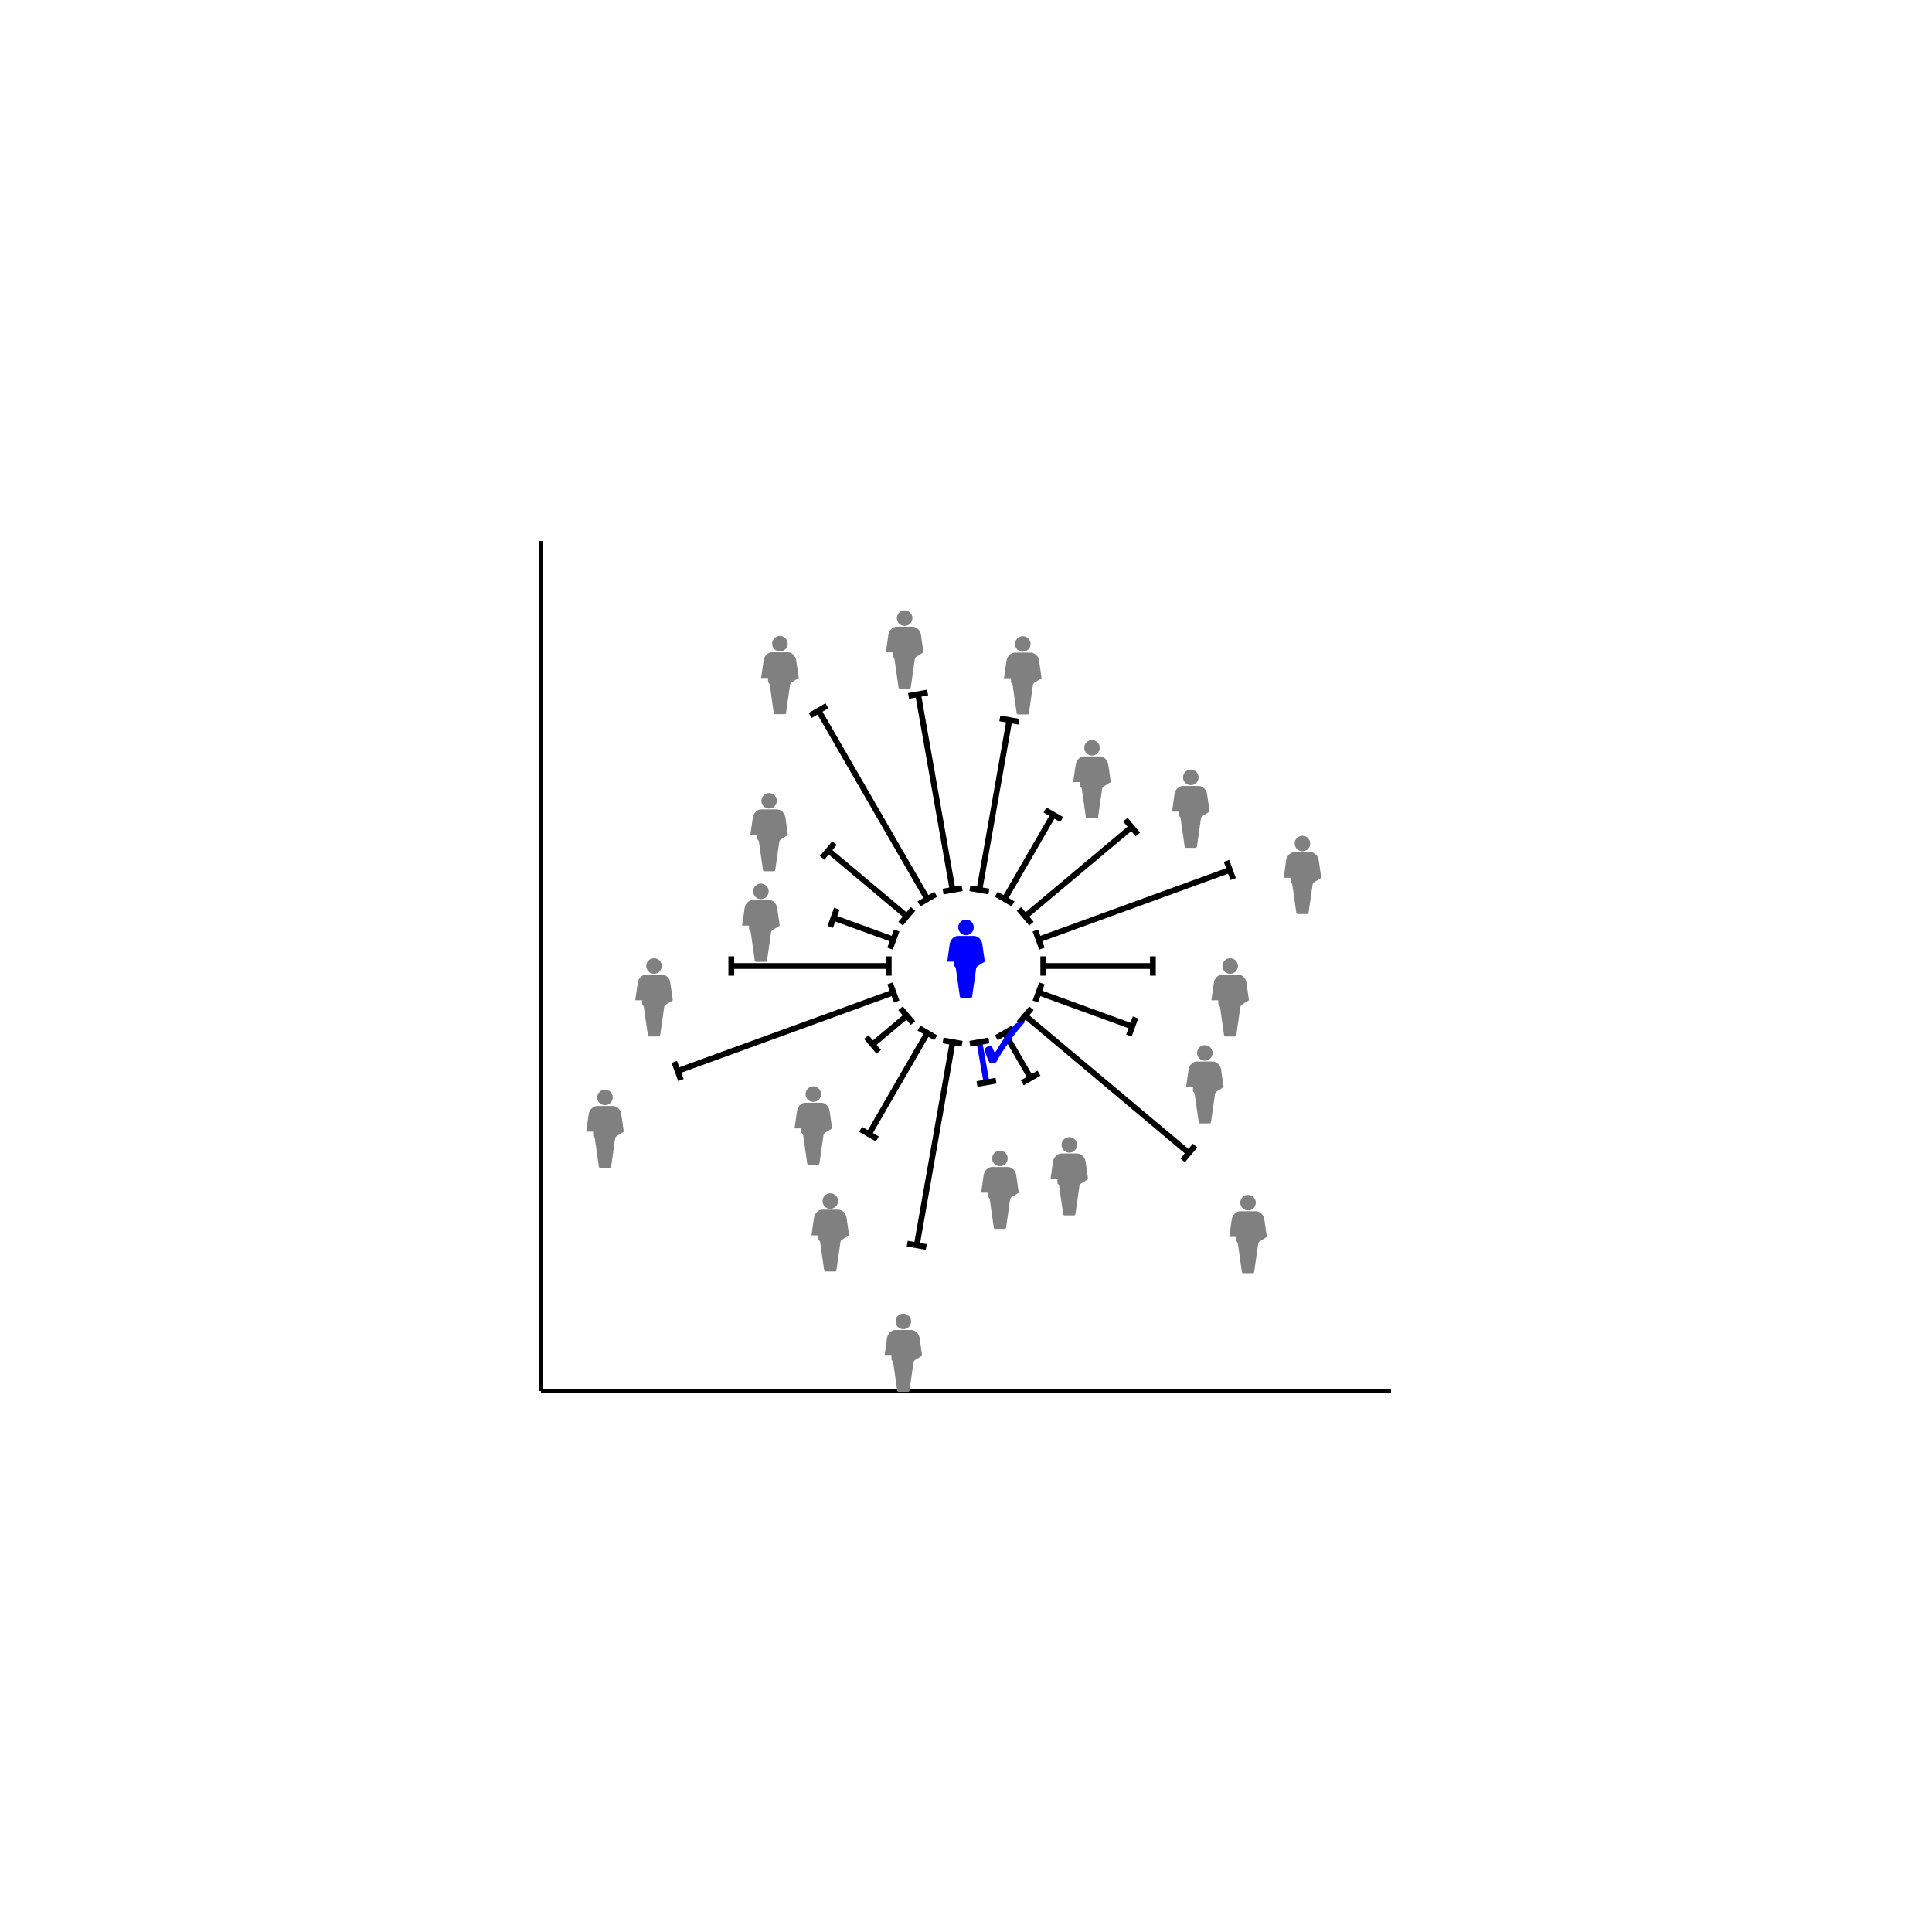
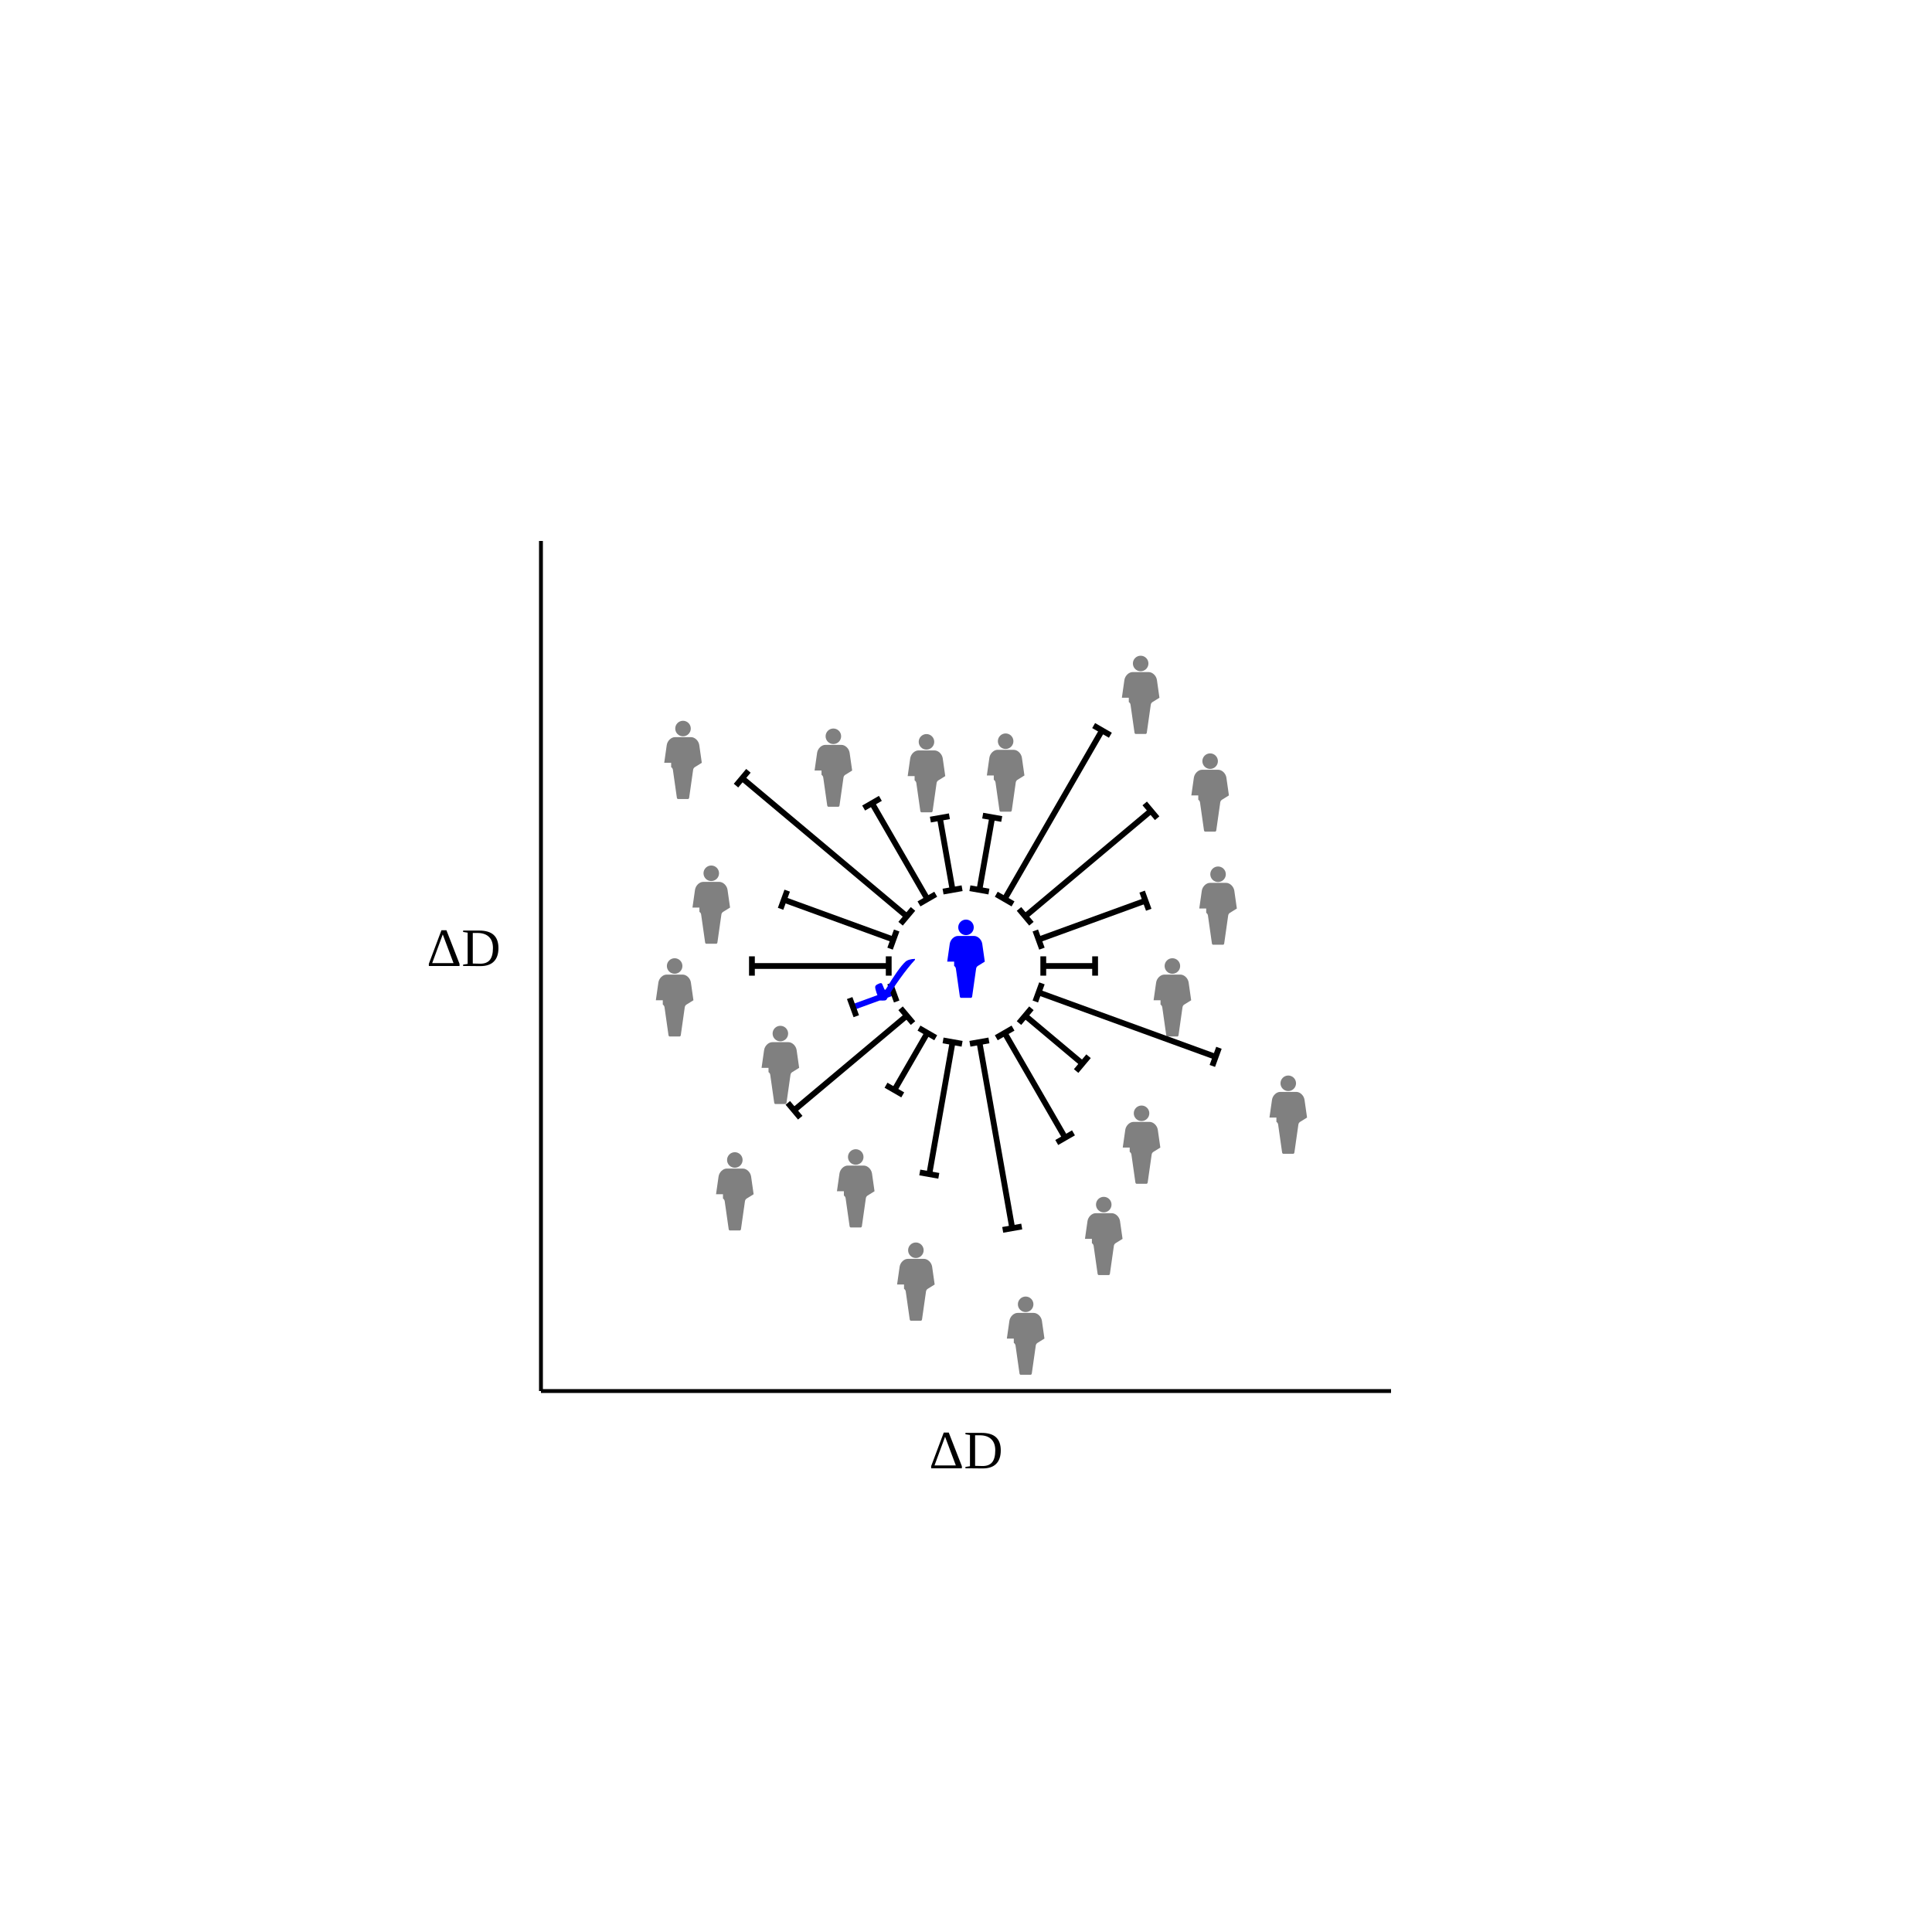
<svg xmlns="http://www.w3.org/2000/svg" baseProfile="full" height="500" version="1.1" width="500">
  <defs>
    <marker id="start_arrow" markerHeight="6" markerWidth="6" orient="auto" refX="3" refY="3">
      <path d="M6,0 L0,3 L6,6 Z" fill="black" />
    </marker>
    <marker id="end_arrow" markerHeight="6" markerWidth="6" orient="auto" refX="3" refY="3">
      <path d="M0,0 L6,3 L0,6 Z" fill="black" />
    </marker>
  </defs>
  <line stroke="black" stroke-width="1" x1="140" x2="360" y1="360" y2="360" />
  <line stroke="black" stroke-width="1" x1="140" x2="140" y1="360" y2="140" />
+   <text fill="black" font-size="14" text-anchor="middle" x="250.0" y="380">ΔD</text>
+   <text fill="black" font-size="14" text-anchor="middle" x="120" y="250.0">ΔD</text>
  <g fill="blue" transform="translate(235.2963,233.0) scale(0.1)">
    <circle cx="147.037" cy="70.0" r="20.104" />
    <path d="M98.402,158.679 L104.963,112.661 C106.644,101.598 116.398,92.253 126.261,92.253 L167.816,92.253 C177.678,92.253 187.431,101.599 189.099,112.573 L195.672,158.678 L177.719,169.823 C175.284,171.335 173.645,173.846 173.241,176.681 L162.941,249.059 C162.936,249.096 162.93,249.134 162.925,249.171 C162.682,251.034 161.026,252.397 160.255,252.397 L133.818,252.397 C133.047,252.397 131.39,251.035 131.147,249.171 C131.142,249.134 131.136,249.096 131.131,249.059 L120.829,176.681 C120.426,173.845 118.786,171.334 116.352,169.823 V158.679 Z" />
  </g>
-   <g fill="grey" transform="translate(303.6617,243.0) scale(0.1)">
+   <g fill="grey" transform="translate(288.7085,243.0) scale(0.1)">
    <circle cx="147.037" cy="70.0" r="20.104" />
    <path d="M98.402,158.679 L104.963,112.661 C106.644,101.598 116.398,92.253 126.261,92.253 L167.816,92.253 C177.678,92.253 187.431,101.599 189.099,112.573 L195.672,158.678 L177.719,169.823 C175.284,171.335 173.645,173.846 173.241,176.681 L162.941,249.059 C162.936,249.096 162.93,249.134 162.925,249.171 C162.682,251.034 161.026,252.397 160.255,252.397 L133.818,252.397 C133.047,252.397 131.39,251.035 131.147,249.171 C131.142,249.134 131.136,249.096 131.131,249.059 L120.829,176.681 C120.426,173.845 118.786,171.334 116.352,169.823 V158.679 Z" />
  </g>
-   <line stroke="black" stroke-width="1.5" x1="270.0" x2="298.365" y1="250.0" y2="250.0" />
+   <line stroke="black" stroke-width="1.5" x1="270.0" x2="283.412" y1="250.0" y2="250.0" />
  <line stroke="black" stroke-width="1.5" x1="270.0" x2="270.0" y1="252.5" y2="247.5" />
-   <line stroke="black" stroke-width="1.5" x1="298.365" x2="298.365" y1="252.5" y2="247.5" />
-   <g fill="grey" transform="translate(297.1067,265.4971) scale(0.1)">
+   <line stroke="black" stroke-width="1.5" x1="283.412" x2="283.412" y1="252.5" y2="247.5" />
+   <g fill="grey" transform="translate(318.6965,273.3552) scale(0.1)">
    <circle cx="147.037" cy="70.0" r="20.104" />
    <path d="M98.402,158.679 L104.963,112.661 C106.644,101.598 116.398,92.253 126.261,92.253 L167.816,92.253 C177.678,92.253 187.431,101.599 189.099,112.573 L195.672,158.678 L177.719,169.823 C175.284,171.335 173.645,173.846 173.241,176.681 L162.941,249.059 C162.936,249.096 162.93,249.134 162.925,249.171 C162.682,251.034 161.026,252.397 160.255,252.397 L133.818,252.397 C133.047,252.397 131.39,251.035 131.147,249.171 C131.142,249.134 131.136,249.096 131.131,249.059 L120.829,176.681 C120.426,173.845 118.786,171.334 116.352,169.823 V158.679 Z" />
  </g>
-   <line stroke="black" stroke-width="1.5" x1="268.794" x2="293.017" y1="256.84" y2="265.657" />
+   <line stroke="black" stroke-width="1.5" x1="268.794" x2="314.606" y1="256.84" y2="273.515" />
  <line stroke="black" stroke-width="1.5" x1="267.939" x2="269.649" y1="259.19" y2="254.491" />
-   <line stroke="black" stroke-width="1.5" x1="292.161" x2="293.872" y1="268.006" y2="263.308" />
-   <g fill="grey" transform="translate(308.2879,304.2473) scale(0.1)">
+   <line stroke="black" stroke-width="1.5" x1="313.751" x2="315.461" y1="275.864" y2="271.166" />
+   <g fill="grey" transform="translate(280.7264,281.1204) scale(0.1)">
    <circle cx="147.037" cy="70.0" r="20.104" />
    <path d="M98.402,158.679 L104.963,112.661 C106.644,101.598 116.398,92.253 126.261,92.253 L167.816,92.253 C177.678,92.253 187.431,101.599 189.099,112.573 L195.672,158.678 L177.719,169.823 C175.284,171.335 173.645,173.846 173.241,176.681 L162.941,249.059 C162.936,249.096 162.93,249.134 162.925,249.171 C162.682,251.034 161.026,252.397 160.255,252.397 L133.818,252.397 C133.047,252.397 131.39,251.035 131.147,249.171 C131.142,249.134 131.136,249.096 131.131,249.059 L120.829,176.681 C120.426,173.845 118.786,171.334 116.352,169.823 V158.679 Z" />
  </g>
-   <line stroke="black" stroke-width="1.5" x1="265.321" x2="307.671" y1="262.856" y2="298.392" />
+   <line stroke="black" stroke-width="1.5" x1="265.321" x2="280.109" y1="262.856" y2="275.265" />
  <line stroke="black" stroke-width="1.5" x1="263.714" x2="266.928" y1="264.771" y2="260.941" />
-   <line stroke="black" stroke-width="1.5" x1="306.064" x2="309.278" y1="300.307" y2="296.476" />
-   <g fill="grey" transform="translate(262.0265,289.298) scale(0.1)">
+   <line stroke="black" stroke-width="1.5" x1="278.502" x2="281.716" y1="277.18" y2="273.35" />
+   <g fill="grey" transform="translate(270.9473,304.7493) scale(0.1)">
    <circle cx="147.037" cy="70.0" r="20.104" />
    <path d="M98.402,158.679 L104.963,112.661 C106.644,101.598 116.398,92.253 126.261,92.253 L167.816,92.253 C177.678,92.253 187.431,101.599 189.099,112.573 L195.672,158.678 L177.719,169.823 C175.284,171.335 173.645,173.846 173.241,176.681 L162.941,249.059 C162.936,249.096 162.93,249.134 162.925,249.171 C162.682,251.034 161.026,252.397 160.255,252.397 L133.818,252.397 C133.047,252.397 131.39,251.035 131.147,249.171 C131.142,249.134 131.136,249.096 131.131,249.059 L120.829,176.681 C120.426,173.845 118.786,171.334 116.352,169.823 V158.679 Z" />
  </g>
-   <line stroke="black" stroke-width="1.5" x1="260.0" x2="266.73" y1="267.321" y2="278.978" />
+   <line stroke="black" stroke-width="1.5" x1="260.0" x2="275.651" y1="267.321" y2="294.429" />
  <line stroke="black" stroke-width="1.5" x1="257.835" x2="262.165" y1="268.571" y2="266.071" />
-   <line stroke="black" stroke-width="1.5" x1="264.565" x2="268.895" y1="280.228" y2="277.728" />
-   <g fill="grey" transform="translate(244.078,292.8038) scale(0.1)">
+   <line stroke="black" stroke-width="1.5" x1="273.486" x2="277.816" y1="295.679" y2="293.179" />
+   <g fill="grey" transform="translate(250.7343,330.5535) scale(0.1)">
    <circle cx="147.037" cy="70.0" r="20.104" />
    <path d="M98.402,158.679 L104.963,112.661 C106.644,101.598 116.398,92.253 126.261,92.253 L167.816,92.253 C177.678,92.253 187.431,101.599 189.099,112.573 L195.672,158.678 L177.719,169.823 C175.284,171.335 173.645,173.846 173.241,176.681 L162.941,249.059 C162.936,249.096 162.93,249.134 162.925,249.171 C162.682,251.034 161.026,252.397 160.255,252.397 L133.818,252.397 C133.047,252.397 131.39,251.035 131.147,249.171 C131.142,249.134 131.136,249.096 131.131,249.059 L120.829,176.681 C120.426,173.845 118.786,171.334 116.352,169.823 V158.679 Z" />
  </g>
-   <line stroke="blue" stroke-width="1.5" x1="253.473" x2="255.309" y1="269.696" y2="280.108" />
+   <line stroke="black" stroke-width="1.5" x1="253.473" x2="261.965" y1="269.696" y2="317.857" />
  <line stroke="black" stroke-width="1.5" x1="251.011" x2="255.935" y1="270.13" y2="269.262" />
-   <line stroke="black" stroke-width="1.5" x1="252.847" x2="257.771" y1="280.542" y2="279.673" />
-   <g fill="grey" transform="translate(219.0779,334.9789) scale(0.1)">
+   <line stroke="black" stroke-width="1.5" x1="259.503" x2="264.427" y1="318.291" y2="317.423" />
+   <g fill="grey" transform="translate(222.325,316.5637) scale(0.1)">
    <circle cx="147.037" cy="70.0" r="20.104" />
    <path d="M98.402,158.679 L104.963,112.661 C106.644,101.598 116.398,92.253 126.261,92.253 L167.816,92.253 C177.678,92.253 187.431,101.599 189.099,112.573 L195.672,158.678 L177.719,169.823 C175.284,171.335 173.645,173.846 173.241,176.681 L162.941,249.059 C162.936,249.096 162.93,249.134 162.925,249.171 C162.682,251.034 161.026,252.397 160.255,252.397 L133.818,252.397 C133.047,252.397 131.39,251.035 131.147,249.171 C131.142,249.134 131.136,249.096 131.131,249.059 L120.829,176.681 C120.426,173.845 118.786,171.334 116.352,169.823 V158.679 Z" />
  </g>
-   <line stroke="black" stroke-width="1.5" x1="246.527" x2="237.255" y1="269.696" y2="322.283" />
+   <line stroke="black" stroke-width="1.5" x1="246.527" x2="240.502" y1="269.696" y2="303.868" />
  <line stroke="black" stroke-width="1.5" x1="244.065" x2="248.989" y1="269.262" y2="270.13" />
-   <line stroke="black" stroke-width="1.5" x1="234.793" x2="239.717" y1="321.849" y2="322.717" />
-   <g fill="grey" transform="translate(200.1749,303.832) scale(0.1)">
+   <line stroke="black" stroke-width="1.5" x1="238.04" x2="242.964" y1="303.433" y2="304.302" />
+   <g fill="grey" transform="translate(206.7603,292.4258) scale(0.1)">
    <circle cx="147.037" cy="70.0" r="20.104" />
    <path d="M98.402,158.679 L104.963,112.661 C106.644,101.598 116.398,92.253 126.261,92.253 L167.816,92.253 C177.678,92.253 187.431,101.599 189.099,112.573 L195.672,158.678 L177.719,169.823 C175.284,171.335 173.645,173.846 173.241,176.681 L162.941,249.059 C162.936,249.096 162.93,249.134 162.925,249.171 C162.682,251.034 161.026,252.397 160.255,252.397 L133.818,252.397 C133.047,252.397 131.39,251.035 131.147,249.171 C131.142,249.134 131.136,249.096 131.131,249.059 L120.829,176.681 C120.426,173.845 118.786,171.334 116.352,169.823 V158.679 Z" />
  </g>
-   <line stroke="black" stroke-width="1.5" x1="240.0" x2="224.879" y1="267.321" y2="293.511" />
+   <line stroke="black" stroke-width="1.5" x1="240.0" x2="231.464" y1="267.321" y2="282.105" />
  <line stroke="black" stroke-width="1.5" x1="237.835" x2="242.165" y1="266.071" y2="268.571" />
-   <line stroke="black" stroke-width="1.5" x1="222.714" x2="227.044" y1="292.261" y2="294.761" />
-   <g fill="grey" transform="translate(195.7823,276.1562) scale(0.1)">
+   <line stroke="black" stroke-width="1.5" x1="229.299" x2="233.629" y1="280.855" y2="283.355" />
+   <g fill="grey" transform="translate(175.4702,293.2) scale(0.1)">
    <circle cx="147.037" cy="70.0" r="20.104" />
    <path d="M98.402,158.679 L104.963,112.661 C106.644,101.598 116.398,92.253 126.261,92.253 L167.816,92.253 C177.678,92.253 187.431,101.599 189.099,112.573 L195.672,158.678 L177.719,169.823 C175.284,171.335 173.645,173.846 173.241,176.681 L162.941,249.059 C162.936,249.096 162.93,249.134 162.925,249.171 C162.682,251.034 161.026,252.397 160.255,252.397 L133.818,252.397 C133.047,252.397 131.39,251.035 131.147,249.171 C131.142,249.134 131.136,249.096 131.131,249.059 L120.829,176.681 C120.426,173.845 118.786,171.334 116.352,169.823 V158.679 Z" />
  </g>
-   <line stroke="black" stroke-width="1.5" x1="234.679" x2="225.807" y1="262.856" y2="270.3" />
+   <line stroke="black" stroke-width="1.5" x1="234.679" x2="205.495" y1="262.856" y2="287.344" />
  <line stroke="black" stroke-width="1.5" x1="233.072" x2="236.286" y1="260.941" y2="264.771" />
-   <line stroke="black" stroke-width="1.5" x1="224.2" x2="227.414" y1="268.385" y2="272.216" />
-   <g fill="grey" transform="translate(141.868,277.0051) scale(0.1)">
+   <line stroke="black" stroke-width="1.5" x1="203.888" x2="207.102" y1="285.429" y2="289.259" />
+   <g fill="grey" transform="translate(187.2537,260.4861) scale(0.1)">
    <circle cx="147.037" cy="70.0" r="20.104" />
    <path d="M98.402,158.679 L104.963,112.661 C106.644,101.598 116.398,92.253 126.261,92.253 L167.816,92.253 C177.678,92.253 187.431,101.599 189.099,112.573 L195.672,158.678 L177.719,169.823 C175.284,171.335 173.645,173.846 173.241,176.681 L162.941,249.059 C162.936,249.096 162.93,249.134 162.925,249.171 C162.682,251.034 161.026,252.397 160.255,252.397 L133.818,252.397 C133.047,252.397 131.39,251.035 131.147,249.171 C131.142,249.134 131.136,249.096 131.131,249.059 L120.829,176.681 C120.426,173.845 118.786,171.334 116.352,169.823 V158.679 Z" />
  </g>
-   <line stroke="black" stroke-width="1.5" x1="231.206" x2="175.366" y1="256.84" y2="277.165" />
+   <line stroke="blue" stroke-width="1.5" x1="231.206" x2="220.751" y1="256.84" y2="260.646" />
  <line stroke="black" stroke-width="1.5" x1="230.351" x2="232.061" y1="254.491" y2="259.19" />
-   <line stroke="black" stroke-width="1.5" x1="174.51" x2="176.221" y1="274.815" y2="279.514" />
-   <g fill="grey" transform="translate(154.5562,243.0) scale(0.1)">
+   <line stroke="black" stroke-width="1.5" x1="219.896" x2="221.606" y1="258.296" y2="262.995" />
+   <g fill="grey" transform="translate(159.8928,243.0) scale(0.1)">
    <circle cx="147.037" cy="70.0" r="20.104" />
    <path d="M98.402,158.679 L104.963,112.661 C106.644,101.598 116.398,92.253 126.261,92.253 L167.816,92.253 C177.678,92.253 187.431,101.599 189.099,112.573 L195.672,158.678 L177.719,169.823 C175.284,171.335 173.645,173.846 173.241,176.681 L162.941,249.059 C162.936,249.096 162.93,249.134 162.925,249.171 C162.682,251.034 161.026,252.397 160.255,252.397 L133.818,252.397 C133.047,252.397 131.39,251.035 131.147,249.171 C131.142,249.134 131.136,249.096 131.131,249.059 L120.829,176.681 C120.426,173.845 118.786,171.334 116.352,169.823 V158.679 Z" />
  </g>
-   <line stroke="black" stroke-width="1.5" x1="230.0" x2="189.26" y1="250.0" y2="250.0" />
+   <line stroke="black" stroke-width="1.5" x1="230.0" x2="194.597" y1="250.0" y2="250.0" />
  <line stroke="black" stroke-width="1.5" x1="230.0" x2="230.0" y1="247.5" y2="252.5" />
-   <line stroke="black" stroke-width="1.5" x1="189.26" x2="189.26" y1="247.5" y2="252.5" />
-   <g fill="grey" transform="translate(182.2218,223.6825) scale(0.1)">
+   <line stroke="black" stroke-width="1.5" x1="194.597" x2="194.597" y1="247.5" y2="252.5" />
+   <g fill="grey" transform="translate(169.3715,219.0053) scale(0.1)">
    <circle cx="147.037" cy="70.0" r="20.104" />
    <path d="M98.402,158.679 L104.963,112.661 C106.644,101.598 116.398,92.253 126.261,92.253 L167.816,92.253 C177.678,92.253 187.431,101.599 189.099,112.573 L195.672,158.678 L177.719,169.823 C175.284,171.335 173.645,173.846 173.241,176.681 L162.941,249.059 C162.936,249.096 162.93,249.134 162.925,249.171 C162.682,251.034 161.026,252.397 160.255,252.397 L133.818,252.397 C133.047,252.397 131.39,251.035 131.147,249.171 C131.142,249.134 131.136,249.096 131.131,249.059 L120.829,176.681 C120.426,173.845 118.786,171.334 116.352,169.823 V158.679 Z" />
  </g>
-   <line stroke="black" stroke-width="1.5" x1="231.206" x2="215.719" y1="243.16" y2="237.523" />
+   <line stroke="black" stroke-width="1.5" x1="231.206" x2="202.869" y1="243.16" y2="232.846" />
  <line stroke="black" stroke-width="1.5" x1="232.061" x2="230.351" y1="240.81" y2="245.509" />
-   <line stroke="black" stroke-width="1.5" x1="216.574" x2="214.864" y1="235.174" y2="239.872" />
-   <g fill="grey" transform="translate(184.3448,200.2466) scale(0.1)">
+   <line stroke="black" stroke-width="1.5" x1="203.724" x2="202.014" y1="230.497" y2="235.195" />
+   <g fill="grey" transform="translate(162.0592,181.5467) scale(0.1)">
    <circle cx="147.037" cy="70.0" r="20.104" />
    <path d="M98.402,158.679 L104.963,112.661 C106.644,101.598 116.398,92.253 126.261,92.253 L167.816,92.253 C177.678,92.253 187.431,101.599 189.099,112.573 L195.672,158.678 L177.719,169.823 C175.284,171.335 173.645,173.846 173.241,176.681 L162.941,249.059 C162.936,249.096 162.93,249.134 162.925,249.171 C162.682,251.034 161.026,252.397 160.255,252.397 L133.818,252.397 C133.047,252.397 131.39,251.035 131.147,249.171 C131.142,249.134 131.136,249.096 131.131,249.059 L120.829,176.681 C120.426,173.845 118.786,171.334 116.352,169.823 V158.679 Z" />
  </g>
-   <line stroke="black" stroke-width="1.5" x1="234.679" x2="214.369" y1="237.144" y2="220.102" />
+   <line stroke="black" stroke-width="1.5" x1="234.679" x2="192.084" y1="237.144" y2="201.402" />
  <line stroke="black" stroke-width="1.5" x1="236.286" x2="233.072" y1="235.229" y2="239.059" />
-   <line stroke="black" stroke-width="1.5" x1="215.976" x2="212.762" y1="218.187" y2="222.017" />
-   <g fill="grey" transform="translate(187.1349,159.5821) scale(0.1)">
+   <line stroke="black" stroke-width="1.5" x1="193.691" x2="190.477" y1="199.487" y2="203.318" />
+   <g fill="grey" transform="translate(200.9715,183.5477) scale(0.1)">
    <circle cx="147.037" cy="70.0" r="20.104" />
    <path d="M98.402,158.679 L104.963,112.661 C106.644,101.598 116.398,92.253 126.261,92.253 L167.816,92.253 C177.678,92.253 187.431,101.599 189.099,112.573 L195.672,158.678 L177.719,169.823 C175.284,171.335 173.645,173.846 173.241,176.681 L162.941,249.059 C162.936,249.096 162.93,249.134 162.925,249.171 C162.682,251.034 161.026,252.397 160.255,252.397 L133.818,252.397 C133.047,252.397 131.39,251.035 131.147,249.171 C131.142,249.134 131.136,249.096 131.131,249.059 L120.829,176.681 C120.426,173.845 118.786,171.334 116.352,169.823 V158.679 Z" />
  </g>
-   <line stroke="black" stroke-width="1.5" x1="240.0" x2="211.839" y1="232.679" y2="183.903" />
+   <line stroke="black" stroke-width="1.5" x1="240.0" x2="225.675" y1="232.679" y2="207.868" />
  <line stroke="black" stroke-width="1.5" x1="242.165" x2="237.835" y1="231.429" y2="233.929" />
-   <line stroke="black" stroke-width="1.5" x1="214.004" x2="209.674" y1="182.653" y2="185.153" />
-   <g fill="grey" transform="translate(219.4204,152.9633) scale(0.1)">
+   <line stroke="black" stroke-width="1.5" x1="227.84" x2="223.51" y1="206.618" y2="209.118" />
+   <g fill="grey" transform="translate(225.0667,184.9851) scale(0.1)">
    <circle cx="147.037" cy="70.0" r="20.104" />
    <path d="M98.402,158.679 L104.963,112.661 C106.644,101.598 116.398,92.253 126.261,92.253 L167.816,92.253 C177.678,92.253 187.431,101.599 189.099,112.573 L195.672,158.678 L177.719,169.823 C175.284,171.335 173.645,173.846 173.241,176.681 L162.941,249.059 C162.936,249.096 162.93,249.134 162.925,249.171 C162.682,251.034 161.026,252.397 160.255,252.397 L133.818,252.397 C133.047,252.397 131.39,251.035 131.147,249.171 C131.142,249.134 131.136,249.096 131.131,249.059 L120.829,176.681 C120.426,173.845 118.786,171.334 116.352,169.823 V158.679 Z" />
  </g>
-   <line stroke="black" stroke-width="1.5" x1="246.527" x2="237.597" y1="230.304" y2="179.659" />
+   <line stroke="black" stroke-width="1.5" x1="246.527" x2="243.243" y1="230.304" y2="211.681" />
  <line stroke="black" stroke-width="1.5" x1="248.989" x2="244.065" y1="229.87" y2="230.738" />
-   <line stroke="black" stroke-width="1.5" x1="240.059" x2="235.135" y1="179.225" y2="180.094" />
-   <g fill="grey" transform="translate(249.9926,159.6533) scale(0.1)">
+   <line stroke="black" stroke-width="1.5" x1="245.705" x2="240.781" y1="211.247" y2="212.115" />
+   <g fill="grey" transform="translate(245.5543,184.8243) scale(0.1)">
    <circle cx="147.037" cy="70.0" r="20.104" />
    <path d="M98.402,158.679 L104.963,112.661 C106.644,101.598 116.398,92.253 126.261,92.253 L167.816,92.253 C177.678,92.253 187.431,101.599 189.099,112.573 L195.672,158.678 L177.719,169.823 C175.284,171.335 173.645,173.846 173.241,176.681 L162.941,249.059 C162.936,249.096 162.93,249.134 162.925,249.171 C162.682,251.034 161.026,252.397 160.255,252.397 L133.818,252.397 C133.047,252.397 131.39,251.035 131.147,249.171 C131.142,249.134 131.136,249.096 131.131,249.059 L120.829,176.681 C120.426,173.845 118.786,171.334 116.352,169.823 V158.679 Z" />
  </g>
-   <line stroke="black" stroke-width="1.5" x1="253.473" x2="261.223" y1="230.304" y2="186.349" />
+   <line stroke="black" stroke-width="1.5" x1="253.473" x2="256.785" y1="230.304" y2="211.52" />
  <line stroke="black" stroke-width="1.5" x1="255.935" x2="251.011" y1="230.738" y2="229.87" />
-   <line stroke="black" stroke-width="1.5" x1="263.685" x2="258.761" y1="186.784" y2="185.915" />
-   <g fill="grey" transform="translate(267.8978,186.5326) scale(0.1)">
+   <line stroke="black" stroke-width="1.5" x1="259.247" x2="254.323" y1="211.955" y2="211.086" />
+   <g fill="grey" transform="translate(280.4977,164.7088) scale(0.1)">
    <circle cx="147.037" cy="70.0" r="20.104" />
    <path d="M98.402,158.679 L104.963,112.661 C106.644,101.598 116.398,92.253 126.261,92.253 L167.816,92.253 C177.678,92.253 187.431,101.599 189.099,112.573 L195.672,158.678 L177.719,169.823 C175.284,171.335 173.645,173.846 173.241,176.681 L162.941,249.059 C162.936,249.096 162.93,249.134 162.925,249.171 C162.682,251.034 161.026,252.397 160.255,252.397 L133.818,252.397 C133.047,252.397 131.39,251.035 131.147,249.171 C131.142,249.134 131.136,249.096 131.131,249.059 L120.829,176.681 C120.426,173.845 118.786,171.334 116.352,169.823 V158.679 Z" />
  </g>
-   <line stroke="black" stroke-width="1.5" x1="260.0" x2="272.601" y1="232.679" y2="210.853" />
+   <line stroke="black" stroke-width="1.5" x1="260.0" x2="285.201" y1="232.679" y2="189.029" />
  <line stroke="black" stroke-width="1.5" x1="262.165" x2="257.835" y1="233.929" y2="231.429" />
-   <line stroke="black" stroke-width="1.5" x1="274.767" x2="270.436" y1="212.103" y2="209.603" />
-   <g fill="grey" transform="translate(293.4726,194.1843) scale(0.1)">
+   <line stroke="black" stroke-width="1.5" x1="287.367" x2="283.036" y1="190.279" y2="187.779" />
+   <g fill="grey" transform="translate(298.4768,189.9853) scale(0.1)">
    <circle cx="147.037" cy="70.0" r="20.104" />
    <path d="M98.402,158.679 L104.963,112.661 C106.644,101.598 116.398,92.253 126.261,92.253 L167.816,92.253 C177.678,92.253 187.431,101.599 189.099,112.573 L195.672,158.678 L177.719,169.823 C175.284,171.335 173.645,173.846 173.241,176.681 L162.941,249.059 C162.936,249.096 162.93,249.134 162.925,249.171 C162.682,251.034 161.026,252.397 160.255,252.397 L133.818,252.397 C133.047,252.397 131.39,251.035 131.147,249.171 C131.142,249.134 131.136,249.096 131.131,249.059 L120.829,176.681 C120.426,173.845 118.786,171.334 116.352,169.823 V158.679 Z" />
  </g>
-   <line stroke="black" stroke-width="1.5" x1="265.321" x2="292.855" y1="237.144" y2="214.04" />
+   <line stroke="black" stroke-width="1.5" x1="265.321" x2="297.86" y1="237.144" y2="209.841" />
  <line stroke="black" stroke-width="1.5" x1="266.928" x2="263.714" y1="239.059" y2="235.229" />
-   <line stroke="black" stroke-width="1.5" x1="294.462" x2="291.248" y1="215.955" y2="212.125" />
-   <g fill="grey" transform="translate(322.3673,211.3088) scale(0.1)">
+   <line stroke="black" stroke-width="1.5" x1="299.467" x2="296.253" y1="211.756" y2="207.926" />
+   <g fill="grey" transform="translate(300.5288,219.2573) scale(0.1)">
    <circle cx="147.037" cy="70.0" r="20.104" />
    <path d="M98.402,158.679 L104.963,112.661 C106.644,101.598 116.398,92.253 126.261,92.253 L167.816,92.253 C177.678,92.253 187.431,101.599 189.099,112.573 L195.672,158.678 L177.719,169.823 C175.284,171.335 173.645,173.846 173.241,176.681 L162.941,249.059 C162.936,249.096 162.93,249.134 162.925,249.171 C162.682,251.034 161.026,252.397 160.255,252.397 L133.818,252.397 C133.047,252.397 131.39,251.035 131.147,249.171 C131.142,249.134 131.136,249.096 131.131,249.059 L120.829,176.681 C120.426,173.845 118.786,171.334 116.352,169.823 V158.679 Z" />
  </g>
-   <line stroke="black" stroke-width="1.5" x1="268.794" x2="318.277" y1="243.16" y2="225.149" />
+   <line stroke="black" stroke-width="1.5" x1="268.794" x2="296.439" y1="243.16" y2="233.098" />
  <line stroke="black" stroke-width="1.5" x1="269.649" x2="267.939" y1="245.509" y2="240.81" />
-   <line stroke="black" stroke-width="1.5" x1="319.132" x2="317.422" y1="227.498" y2="222.8" />
-   <text fill="blue" font-size="15px" font-weight="bold" x="254.391" y="274.902">✓</text>
+   <line stroke="black" stroke-width="1.5" x1="297.294" x2="295.584" y1="235.447" y2="230.748" />
+   <text fill="blue" font-size="15px" font-weight="bold" x="225.979" y="258.743">✓</text>
</svg>
